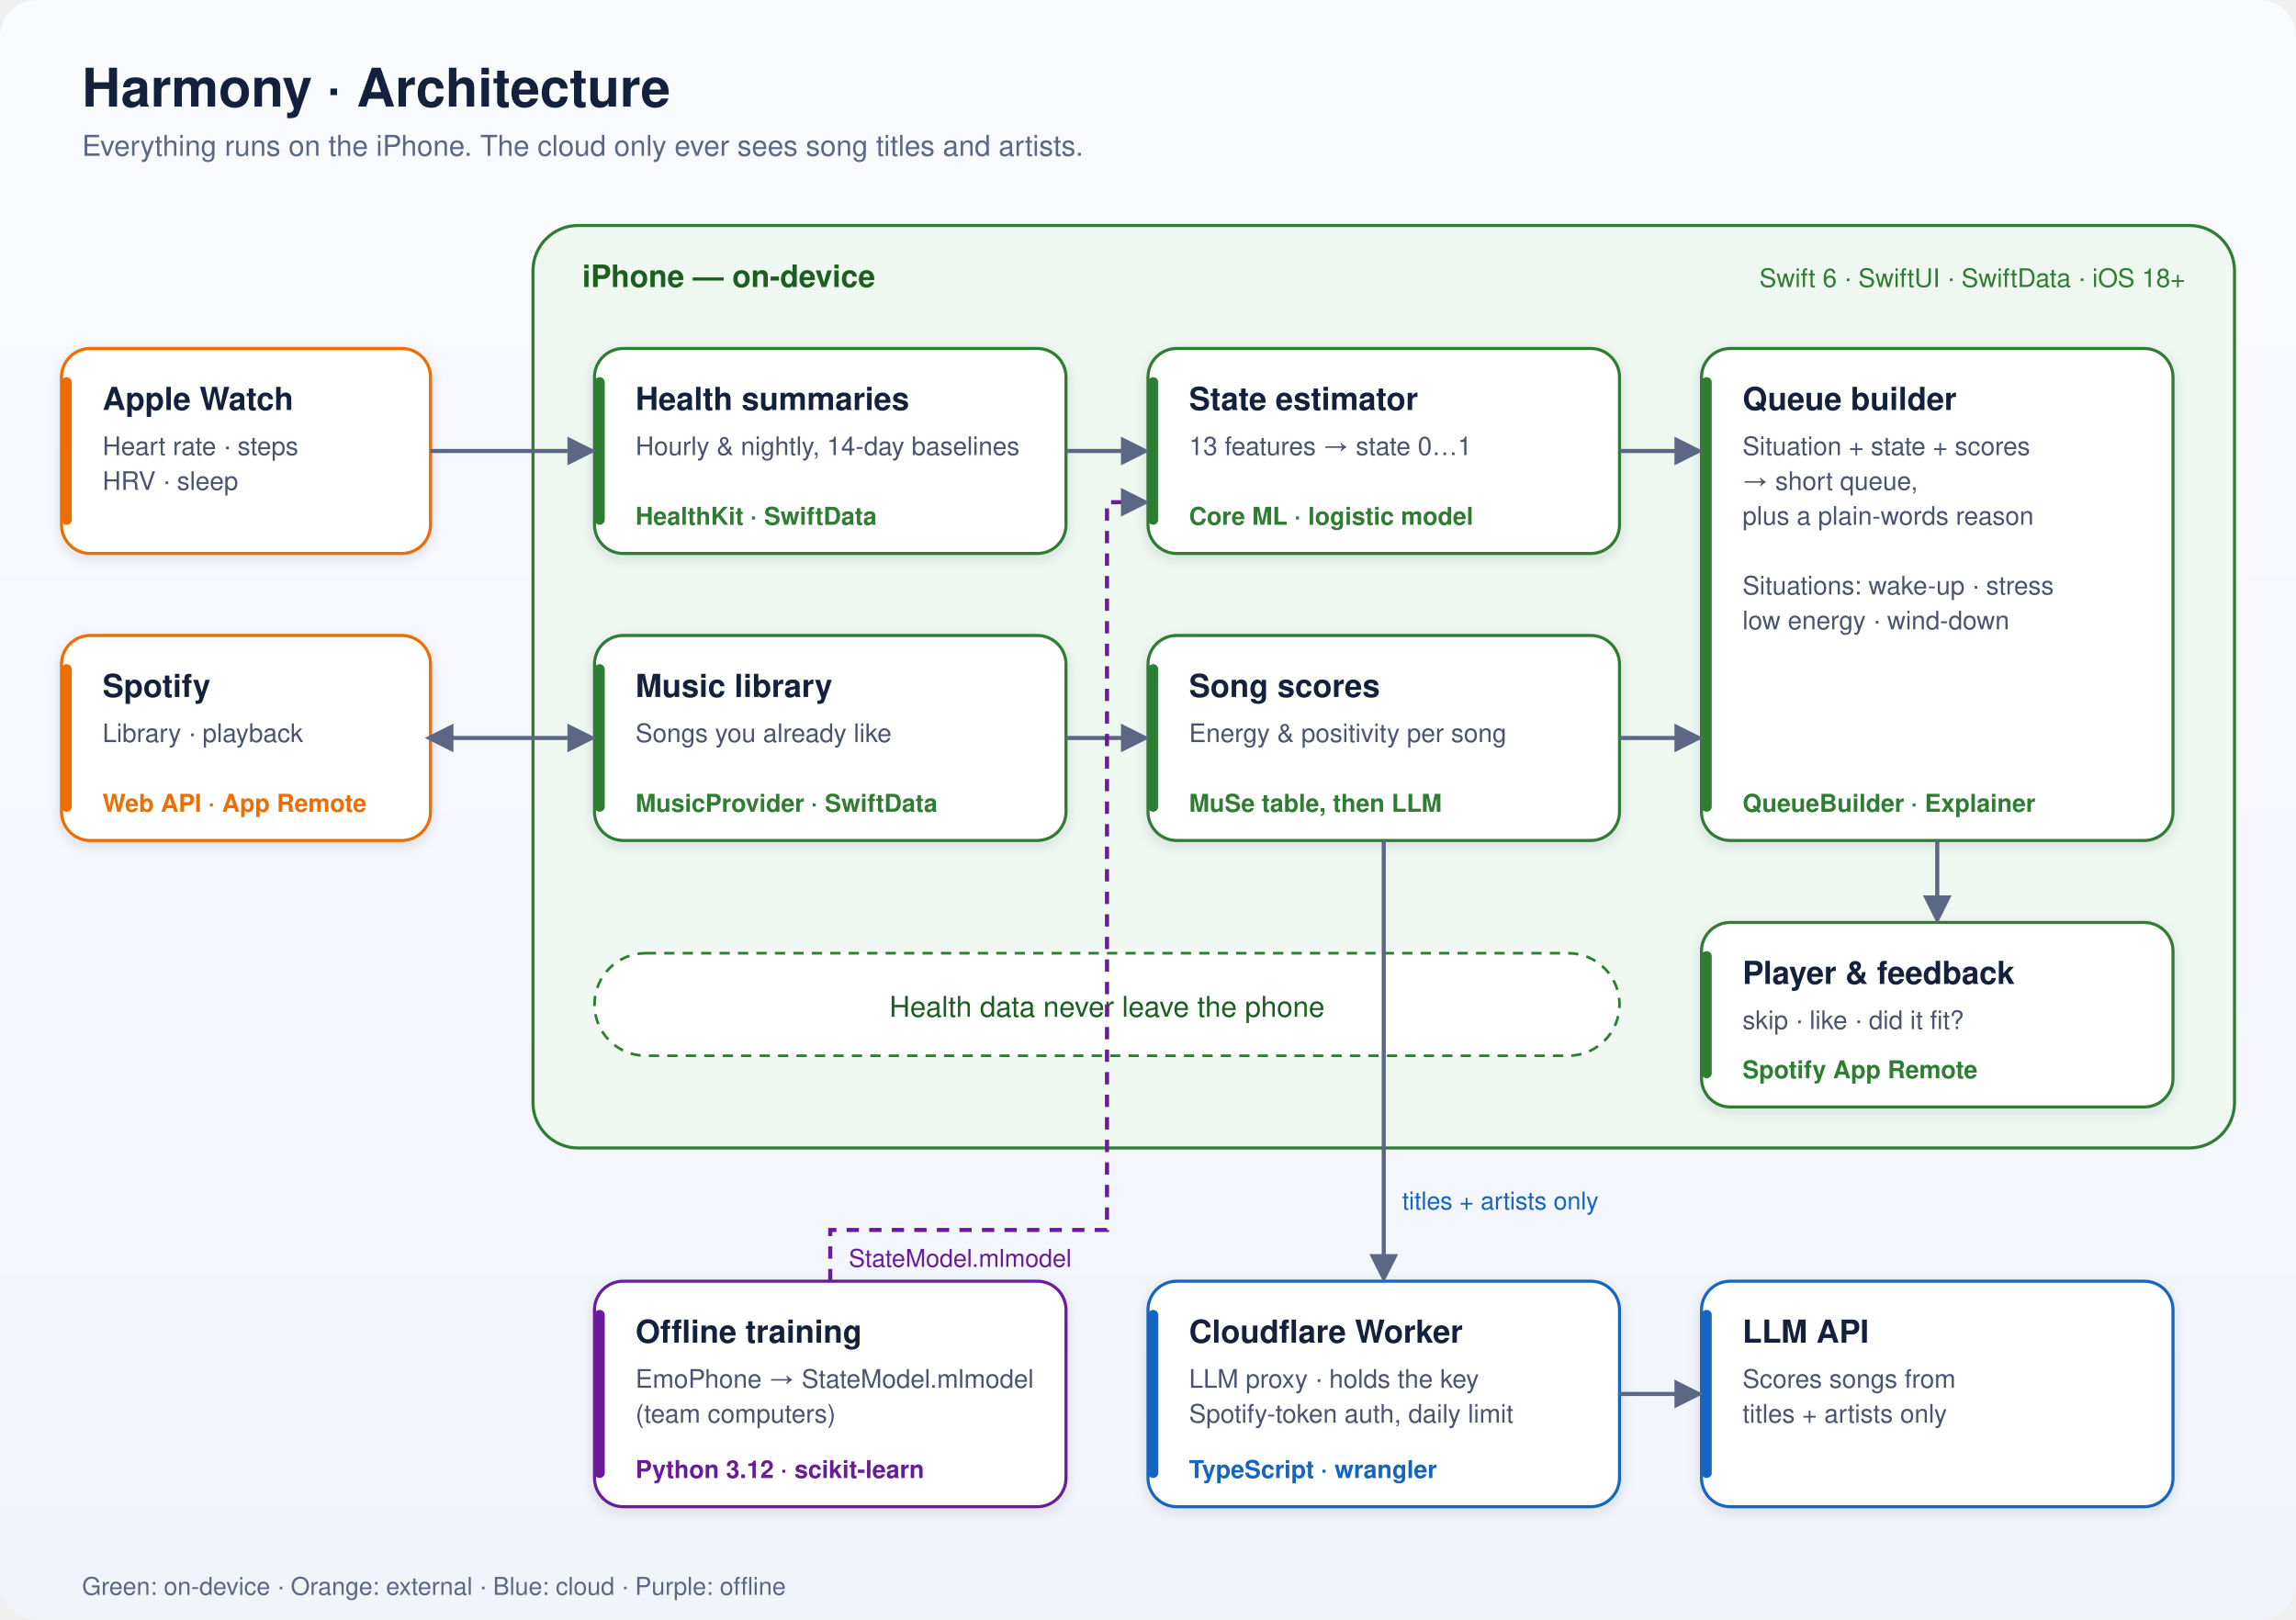
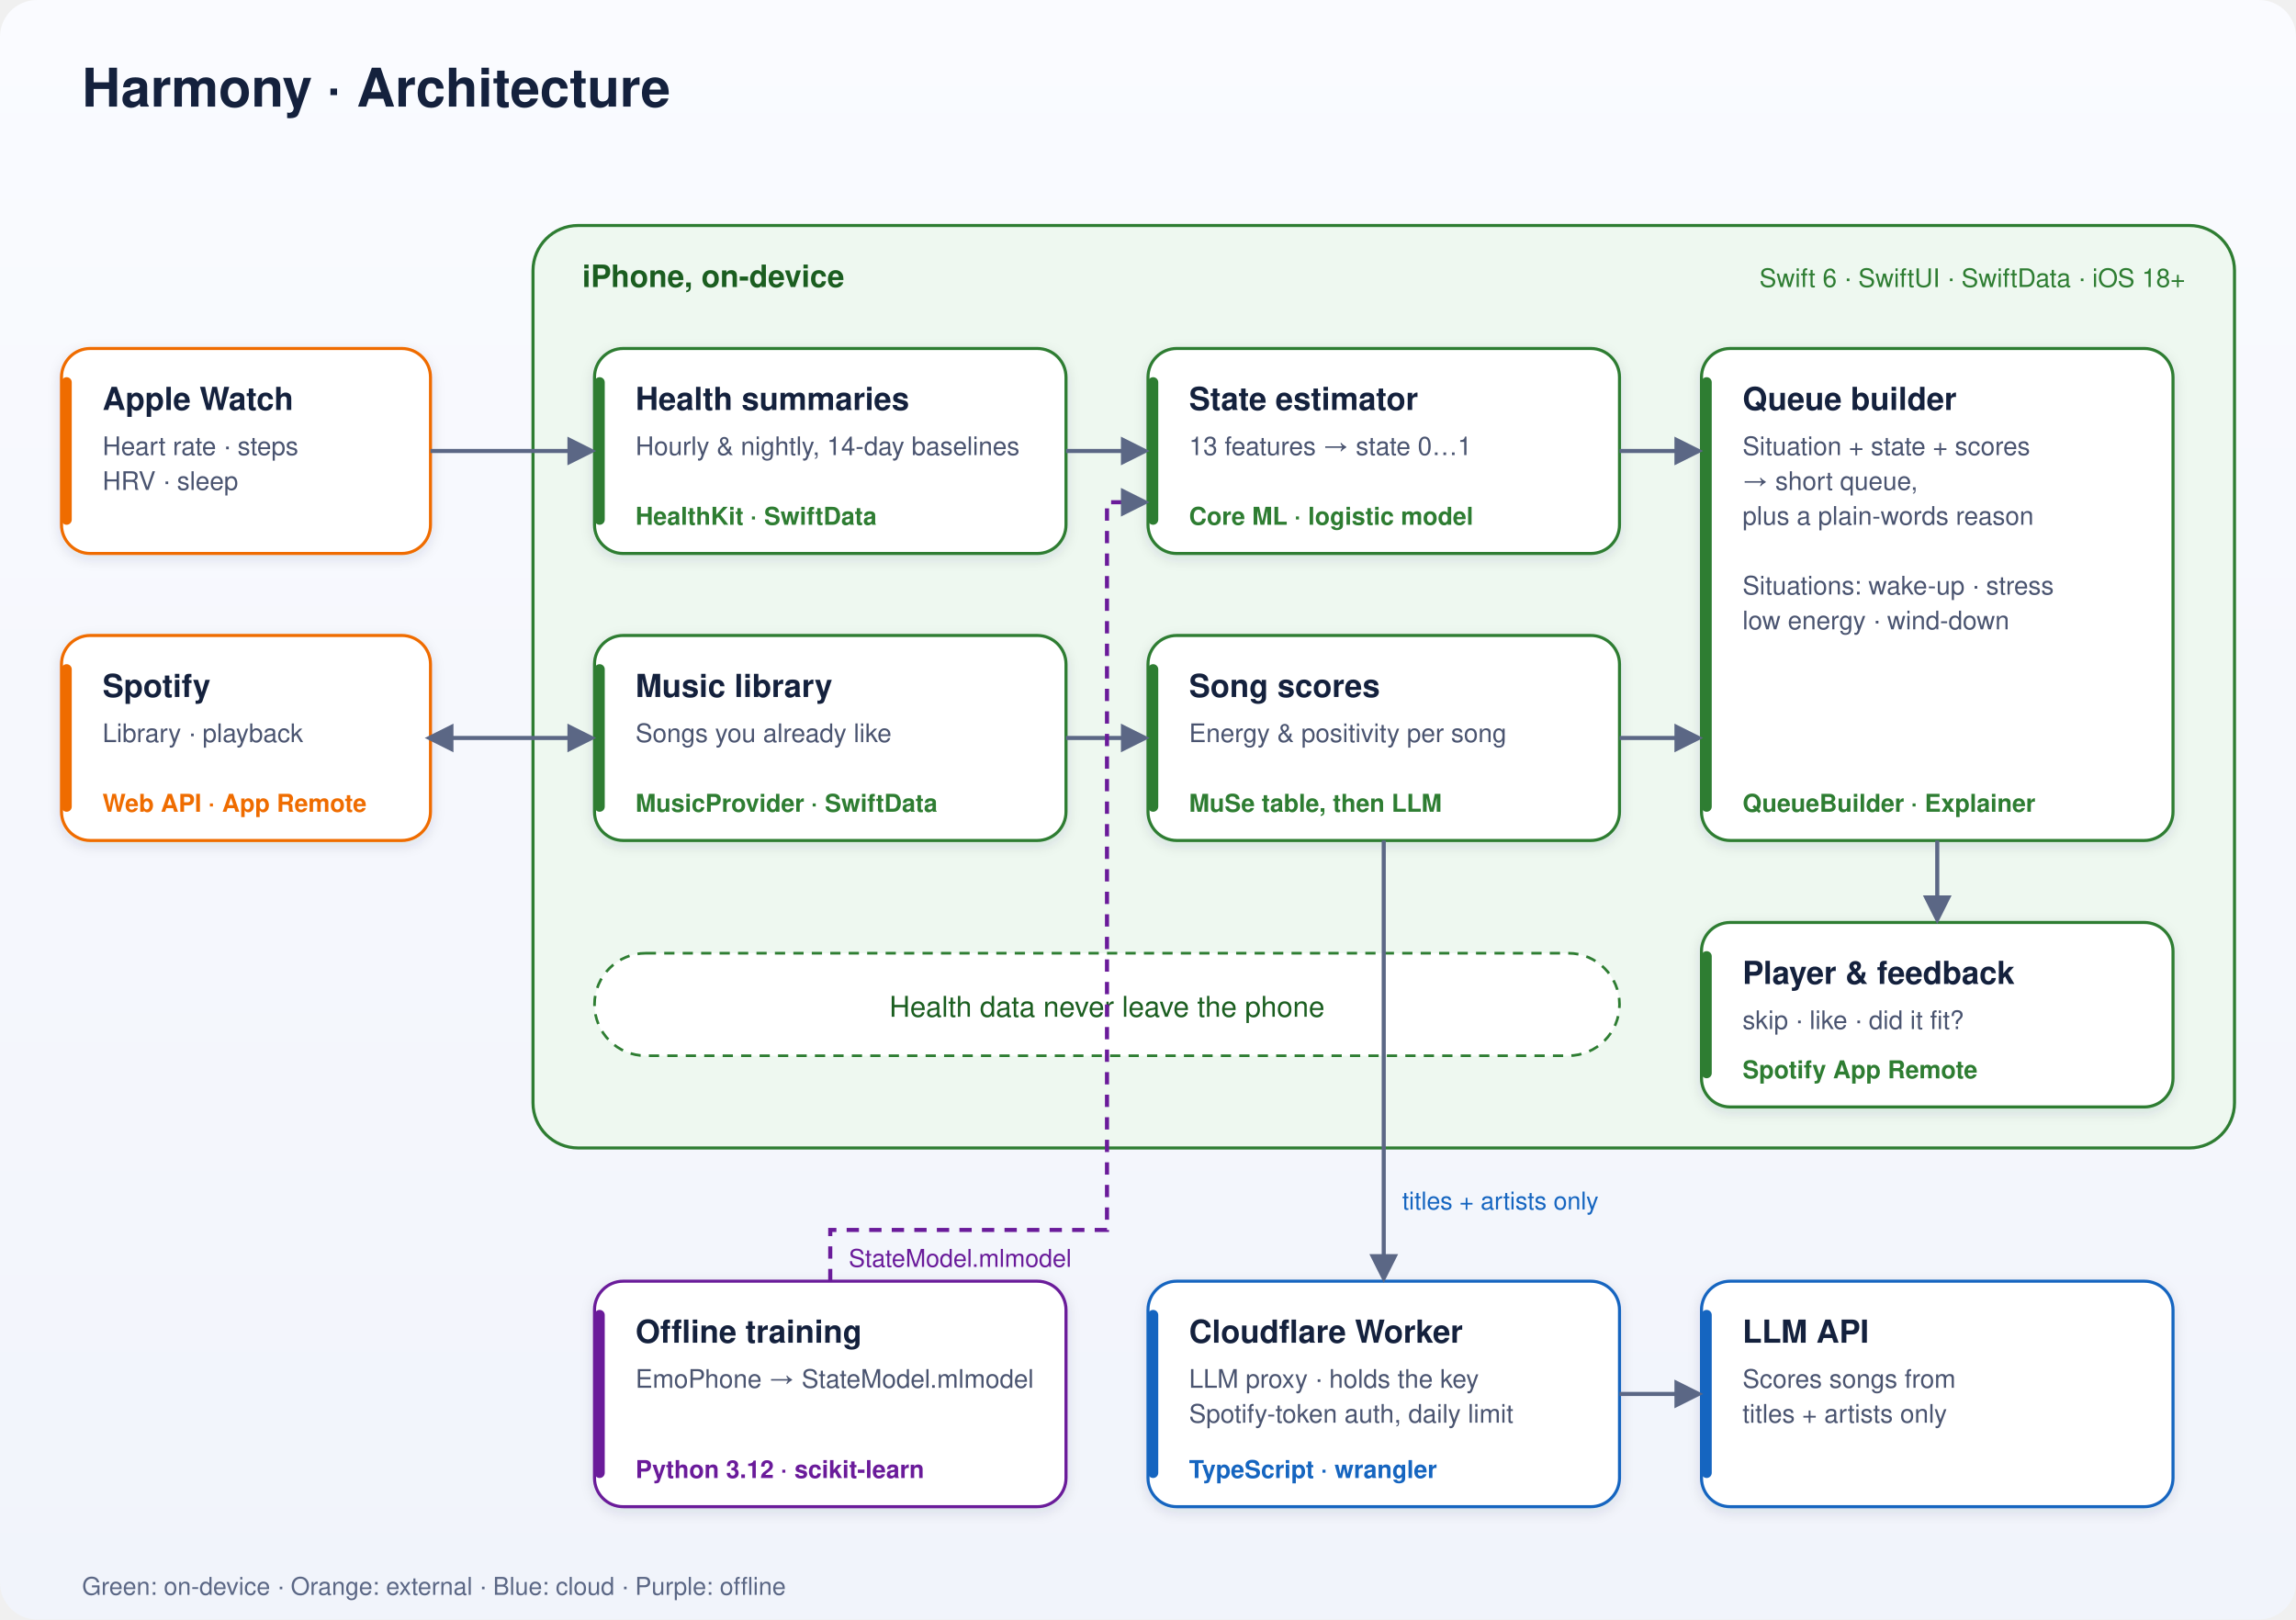
<svg xmlns="http://www.w3.org/2000/svg" viewBox="0 0 1120 790" width="1120" height="790" font-family="-apple-system, Helvetica, Arial, sans-serif">
  <defs>
    <linearGradient id="bg" x1="0" y1="0" x2="0" y2="1">
      <stop offset="0" stop-color="#fafbff" />
      <stop offset="1" stop-color="#f1f4fb" />
    </linearGradient>
    <filter id="sh" x="-10%" y="-10%" width="120%" height="130%">
      <feDropShadow dx="0" dy="2" stdDeviation="3" flood-color="#1b2a4a" flood-opacity="0.12" />
    </filter>
    <marker id="ar" viewBox="0 0 10 10" refX="8" refY="5" markerWidth="7" markerHeight="7" orient="auto-start-reverse">
      <path d="M0,0 L10,5 L0,10 z" fill="#5b6785" />
    </marker>
  </defs>
  <rect width="1120" height="790" rx="18" fill="url(#bg)" />
  <text x="40" y="52" font-size="26" font-weight="700" fill="#14213d">Harmony · Architecture</text>
-   <text x="40" y="76" font-size="14" fill="#5b6785">Everything runs on the iPhone. The cloud only ever sees song titles and artists.</text>
  <rect x="260" y="110" width="830" height="450" rx="22" fill="#eef8f0" stroke="#2e7d32" stroke-width="1.5" />
-   <text x="284" y="140" font-size="15" font-weight="700" fill="#1b5e20">iPhone — on-device</text>
+   <text x="284" y="140" font-size="15" font-weight="700" fill="#1b5e20">iPhone, on-device</text>
  <text x="1066" y="140" font-size="12.5" text-anchor="end" fill="#2e7d32">Swift 6 · SwiftUI · SwiftData · iOS 18+</text>
  <rect x="30" y="170" width="180" height="100" rx="14" fill="#ffffff" stroke="#ef6c00" stroke-width="1.5" filter="url(#sh)" />
  <rect x="30" y="184" width="5" height="72" rx="2.5" fill="#ef6c00" />
  <text x="50" y="200" font-size="15.5" font-weight="700" fill="#14213d">Apple Watch</text>
  <text x="50" y="222" font-size="12.5" fill="#4a5470">Heart rate · steps</text>
  <text x="50" y="239" font-size="12.5" fill="#4a5470">HRV · sleep</text>
  <rect x="30" y="310" width="180" height="100" rx="14" fill="#ffffff" stroke="#ef6c00" stroke-width="1.5" filter="url(#sh)" />
  <rect x="30" y="324" width="5" height="72" rx="2.5" fill="#ef6c00" />
  <text x="50" y="340" font-size="15.5" font-weight="700" fill="#14213d">Spotify</text>
  <text x="50" y="362" font-size="12.5" fill="#4a5470">Library · playback</text>
  <text x="50" y="396" font-size="12" font-weight="600" fill="#ef6c00">Web API · App Remote</text>
  <rect x="290" y="170" width="230" height="100" rx="14" fill="#ffffff" stroke="#2e7d32" stroke-width="1.5" filter="url(#sh)" />
  <rect x="290" y="184" width="5" height="72" rx="2.5" fill="#2e7d32" />
  <text x="310" y="200" font-size="15.5" font-weight="700" fill="#14213d">Health summaries</text>
  <text x="310" y="222" font-size="12.5" fill="#4a5470">Hourly &amp; nightly, 14-day baselines</text>
  <text x="310" y="256" font-size="12" font-weight="600" fill="#2e7d32">HealthKit · SwiftData</text>
  <rect x="560" y="170" width="230" height="100" rx="14" fill="#ffffff" stroke="#2e7d32" stroke-width="1.5" filter="url(#sh)" />
  <rect x="560" y="184" width="5" height="72" rx="2.5" fill="#2e7d32" />
  <text x="580" y="200" font-size="15.5" font-weight="700" fill="#14213d">State estimator</text>
  <text x="580" y="222" font-size="12.5" fill="#4a5470">13 features → state 0…1</text>
  <text x="580" y="256" font-size="12" font-weight="600" fill="#2e7d32">Core ML · logistic model</text>
  <rect x="290" y="310" width="230" height="100" rx="14" fill="#ffffff" stroke="#2e7d32" stroke-width="1.5" filter="url(#sh)" />
  <rect x="290" y="324" width="5" height="72" rx="2.5" fill="#2e7d32" />
  <text x="310" y="340" font-size="15.5" font-weight="700" fill="#14213d">Music library</text>
  <text x="310" y="362" font-size="12.5" fill="#4a5470">Songs you already like</text>
  <text x="310" y="396" font-size="12" font-weight="600" fill="#2e7d32">MusicProvider · SwiftData</text>
  <rect x="560" y="310" width="230" height="100" rx="14" fill="#ffffff" stroke="#2e7d32" stroke-width="1.5" filter="url(#sh)" />
  <rect x="560" y="324" width="5" height="72" rx="2.5" fill="#2e7d32" />
  <text x="580" y="340" font-size="15.5" font-weight="700" fill="#14213d">Song scores</text>
  <text x="580" y="362" font-size="12.5" fill="#4a5470">Energy &amp; positivity per song</text>
  <text x="580" y="396" font-size="12" font-weight="600" fill="#2e7d32">MuSe table, then LLM</text>
  <rect x="830" y="170" width="230" height="240" rx="14" fill="#ffffff" stroke="#2e7d32" stroke-width="1.5" filter="url(#sh)" />
  <rect x="830" y="184" width="5" height="212" rx="2.5" fill="#2e7d32" />
  <text x="850" y="200" font-size="15.5" font-weight="700" fill="#14213d">Queue builder</text>
  <text x="850" y="222" font-size="12.5" fill="#4a5470">Situation + state + scores</text>
  <text x="850" y="239" font-size="12.5" fill="#4a5470">→ short queue,</text>
  <text x="850" y="256" font-size="12.5" fill="#4a5470">plus a plain-words reason</text>
  <text x="850" y="273" font-size="12.5" fill="#4a5470" />
  <text x="850" y="290" font-size="12.5" fill="#4a5470">Situations: wake-up · stress</text>
  <text x="850" y="307" font-size="12.5" fill="#4a5470">low energy · wind-down</text>
  <text x="850" y="396" font-size="12" font-weight="600" fill="#2e7d32">QueueBuilder · Explainer</text>
  <rect x="830" y="450" width="230" height="90" rx="14" fill="#ffffff" stroke="#2e7d32" stroke-width="1.5" filter="url(#sh)" />
  <rect x="830" y="464" width="5" height="62" rx="2.5" fill="#2e7d32" />
  <text x="850" y="480" font-size="15.5" font-weight="700" fill="#14213d">Player &amp; feedback</text>
  <text x="850" y="502" font-size="12.5" fill="#4a5470">skip · like · did it fit?</text>
  <text x="850" y="526" font-size="12" font-weight="600" fill="#2e7d32">Spotify App Remote</text>
  <rect x="290" y="465" width="500" height="50" rx="25" fill="#ffffff" stroke="#2e7d32" stroke-dasharray="5 4" stroke-width="1.3" />
  <text x="540" y="496" font-size="14" text-anchor="middle" fill="#1b5e20">Health data never leave the phone</text>
  <rect x="290" y="625" width="230" height="110" rx="14" fill="#ffffff" stroke="#6a1b9a" stroke-width="1.5" filter="url(#sh)" />
  <rect x="290" y="639" width="5" height="82" rx="2.5" fill="#6a1b9a" />
  <text x="310" y="655" font-size="15.5" font-weight="700" fill="#14213d">Offline training</text>
  <text x="310" y="677" font-size="12.5" fill="#4a5470">EmoPhone → StateModel.mlmodel</text>
-   <text x="310" y="694" font-size="12.5" fill="#4a5470">(team computers)</text>
  <text x="310" y="721" font-size="12" font-weight="600" fill="#6a1b9a">Python 3.12 · scikit-learn</text>
  <rect x="560" y="625" width="230" height="110" rx="14" fill="#ffffff" stroke="#1565c0" stroke-width="1.5" filter="url(#sh)" />
  <rect x="560" y="639" width="5" height="82" rx="2.5" fill="#1565c0" />
  <text x="580" y="655" font-size="15.5" font-weight="700" fill="#14213d">Cloudflare Worker</text>
  <text x="580" y="677" font-size="12.5" fill="#4a5470">LLM proxy · holds the key</text>
  <text x="580" y="694" font-size="12.5" fill="#4a5470">Spotify-token auth, daily limit</text>
  <text x="580" y="721" font-size="12" font-weight="600" fill="#1565c0">TypeScript · wrangler</text>
  <rect x="830" y="625" width="230" height="110" rx="14" fill="#ffffff" stroke="#1565c0" stroke-width="1.5" filter="url(#sh)" />
  <rect x="830" y="639" width="5" height="82" rx="2.5" fill="#1565c0" />
  <text x="850" y="655" font-size="15.5" font-weight="700" fill="#14213d">LLM API</text>
  <text x="850" y="677" font-size="12.5" fill="#4a5470">Scores songs from</text>
  <text x="850" y="694" font-size="12.5" fill="#4a5470">titles + artists only</text>
  <path d="M210,220 H288" fill="none" stroke="#5b6785" stroke-width="2" marker-end="url(#ar)" />
  <path d="M210,360 H288" fill="none" stroke="#5b6785" stroke-width="2" marker-end="url(#ar)" marker-start="url(#ar)" />
  <path d="M520,220 H558" fill="none" stroke="#5b6785" stroke-width="2" marker-end="url(#ar)" />
  <path d="M790,220 H828" fill="none" stroke="#5b6785" stroke-width="2" marker-end="url(#ar)" />
  <path d="M520,360 H558" fill="none" stroke="#5b6785" stroke-width="2" marker-end="url(#ar)" />
  <path d="M790,360 H828" fill="none" stroke="#5b6785" stroke-width="2" marker-end="url(#ar)" />
  <path d="M945,410 V448" fill="none" stroke="#5b6785" stroke-width="2" marker-end="url(#ar)" />
  <path d="M675,410 V623" fill="none" stroke="#5b6785" stroke-width="2" marker-end="url(#ar)" />
  <path d="M790,680 H828" fill="none" stroke="#5b6785" stroke-width="2" marker-end="url(#ar)" />
  <path d="M405,625 V600 H540 V245 H558" fill="none" stroke="#6a1b9a" stroke-width="2" stroke-dasharray="6 5" marker-end="url(#ar)" />
  <text x="684" y="590" font-size="12" fill="#1565c0">titles + artists only</text>
  <text x="414" y="618" font-size="12" fill="#6a1b9a" transform="translate(0,0)">StateModel.mlmodel</text>
  <text x="40" y="778" font-size="12" fill="#5b6785">Green: on-device · Orange: external · Blue: cloud · Purple: offline</text>
</svg>
